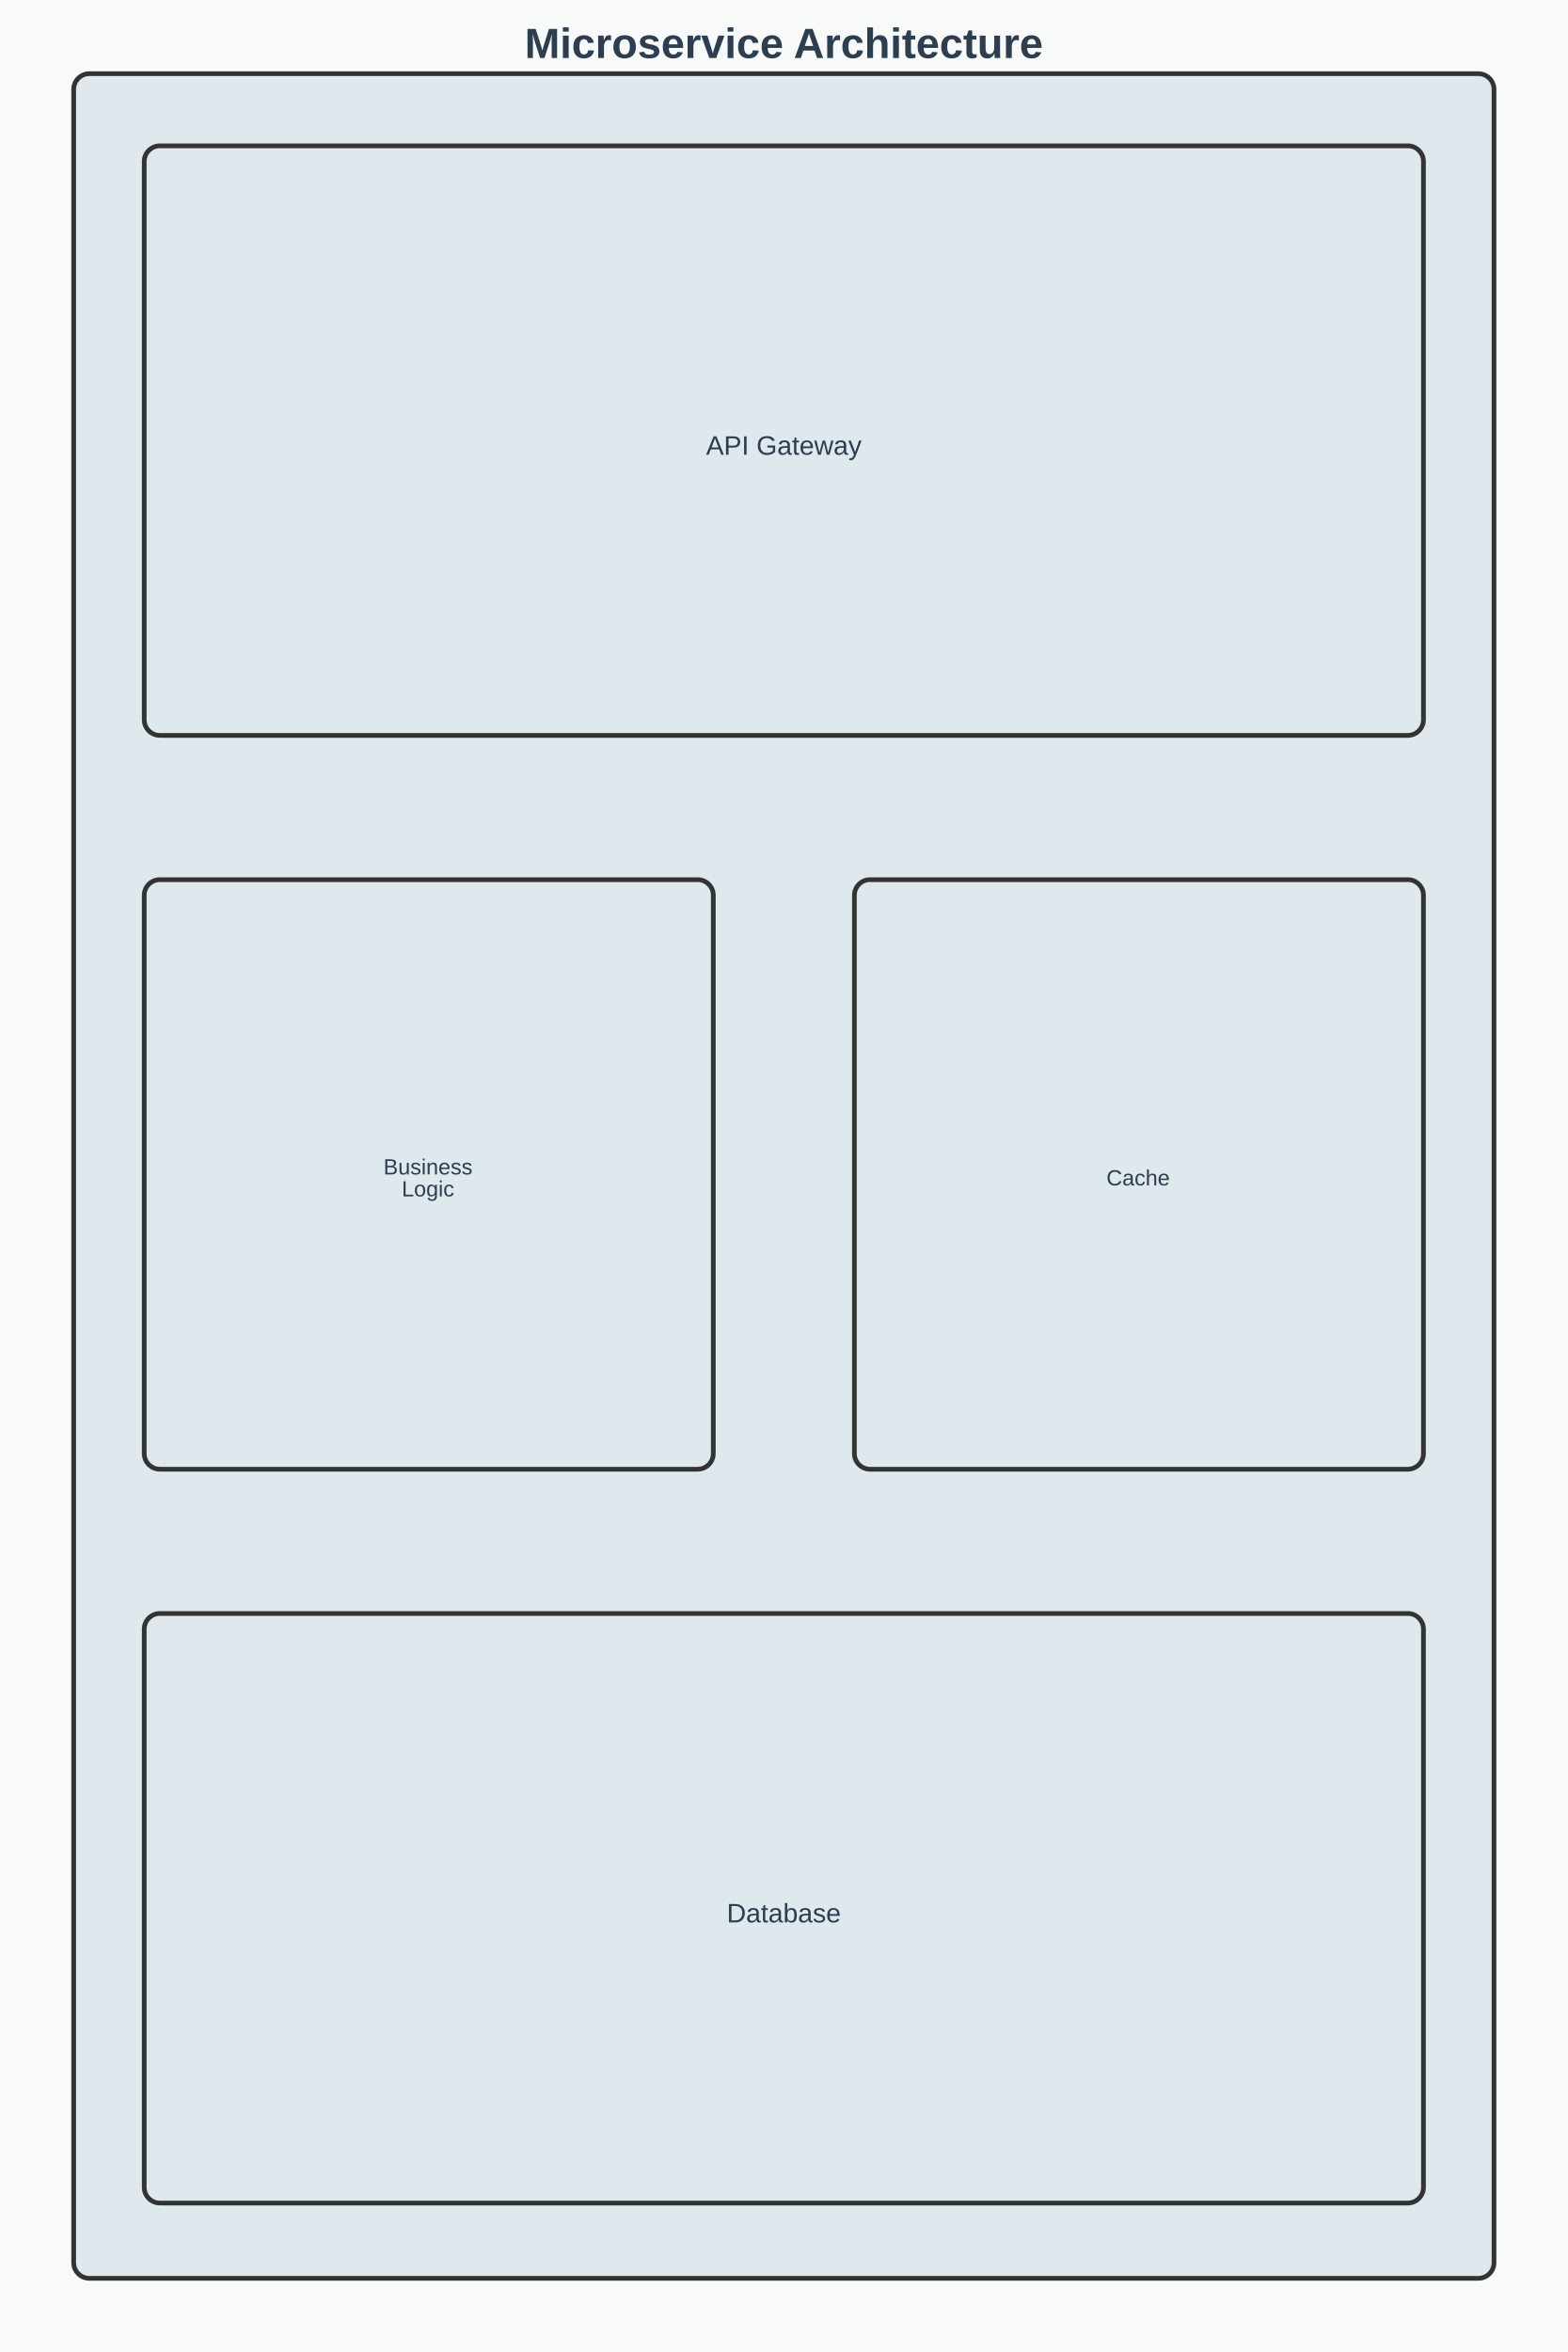
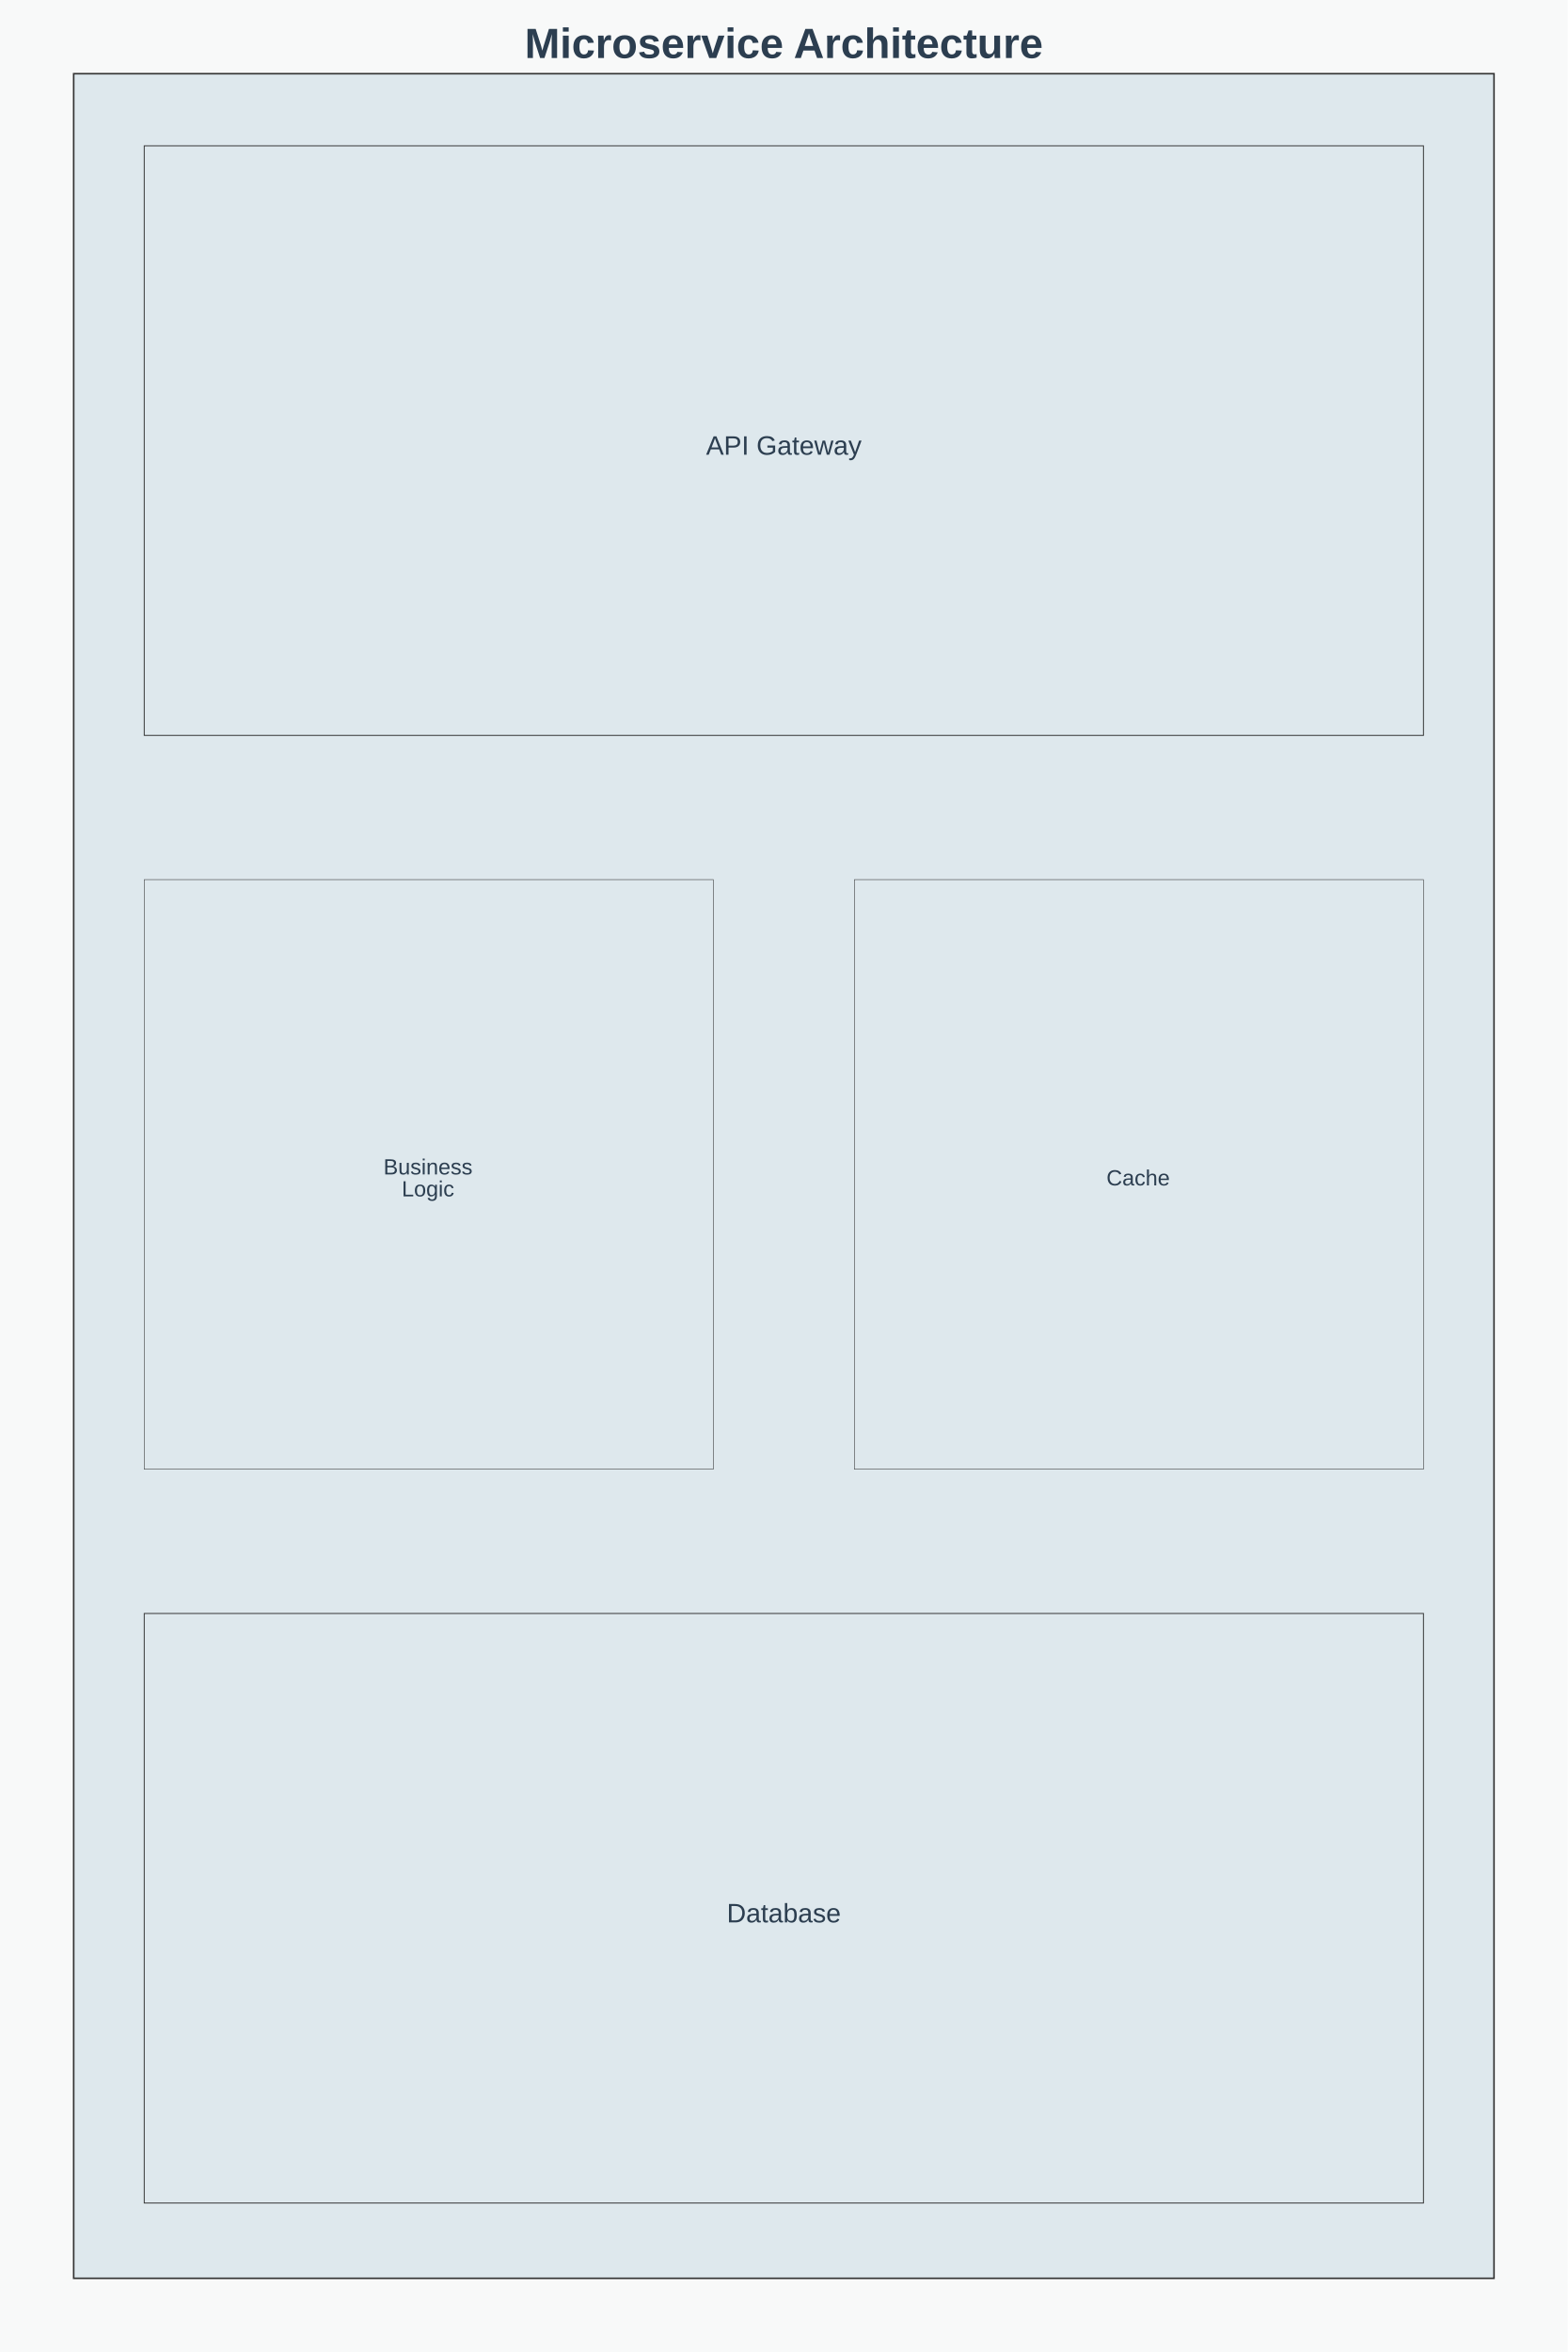
<svg xmlns="http://www.w3.org/2000/svg" height="1500" viewBox="0 0 1000 1500" width="1000">
  <rect fill="#F8F9F9" height="100%" width="100%" />
-   <rect fill="#DEE8ED" height="1406" rx="10" ry="10" stroke="#333" stroke-width="3" width="906" x="47" y="47" />
-   <rect fill="transparent" height="376" rx="10" ry="10" stroke="#333" stroke-width="3" width="816" x="92" y="93" />
-   <rect fill="transparent" height="376" rx="10" ry="10" stroke="#333" stroke-width="3" width="363" x="92" y="561" />
-   <rect fill="transparent" height="376" rx="10" ry="10" stroke="#333" stroke-width="3" width="363" x="545" y="561" />
-   <rect fill="transparent" height="376" rx="10" ry="10" stroke="#333" stroke-width="3" width="816" x="92" y="1029" />
+   <rect fill="#DEE8ED" height="1406" stroke="#333" stroke-width="1" width="906" x="47" y="47" />
+   <rect fill="transparent" height="376" stroke="#333" stroke-width="0.584" width="816" x="92" y="93" />
+   <rect fill="transparent" height="376" stroke="#333" stroke-width="0.334" width="363" x="92" y="561" />
+   <rect fill="transparent" height="376" stroke="#333" stroke-width="0.334" width="363" x="545" y="561" />
+   <rect fill="transparent" height="376" stroke="#333" stroke-width="0.584" width="816" x="92" y="1029" />
  <text dominant-baseline="auto" fill="#2C3E50" font-family="Arial, sans-serif" font-size="17" text-anchor="middle" x="500" y="290">
API Gateway
</text>
  <text dominant-baseline="auto" fill="#2C3E50" font-family="Arial, sans-serif" font-size="14" text-anchor="middle" x="273" y="749">
Business
</text>
  <text dominant-baseline="auto" fill="#2C3E50" font-family="Arial, sans-serif" font-size="14" text-anchor="middle" x="273" y="763">
Logic
</text>
  <text dominant-baseline="auto" fill="#2C3E50" font-family="Arial, sans-serif" font-size="14" text-anchor="middle" x="726" y="756">
Cache
</text>
  <text dominant-baseline="auto" fill="#2C3E50" font-family="Arial, sans-serif" font-size="17" text-anchor="middle" x="500" y="1226">
Database
</text>
+   <defs>
+     <marker id="arrowhead" markerHeight="10" markerUnits="strokeWidth" markerWidth="10" orient="auto" refX="9" refY="3">
+       <polygon fill="#333" points="0,0 0,6 9,3" />
+     </marker>
+   </defs>
  <text fill="#2C3E50" font-family="Arial, sans-serif" font-size="27" font-weight="bold" text-anchor="middle" x="500" y="37">
Microservice Architecture
</text>
</svg>
